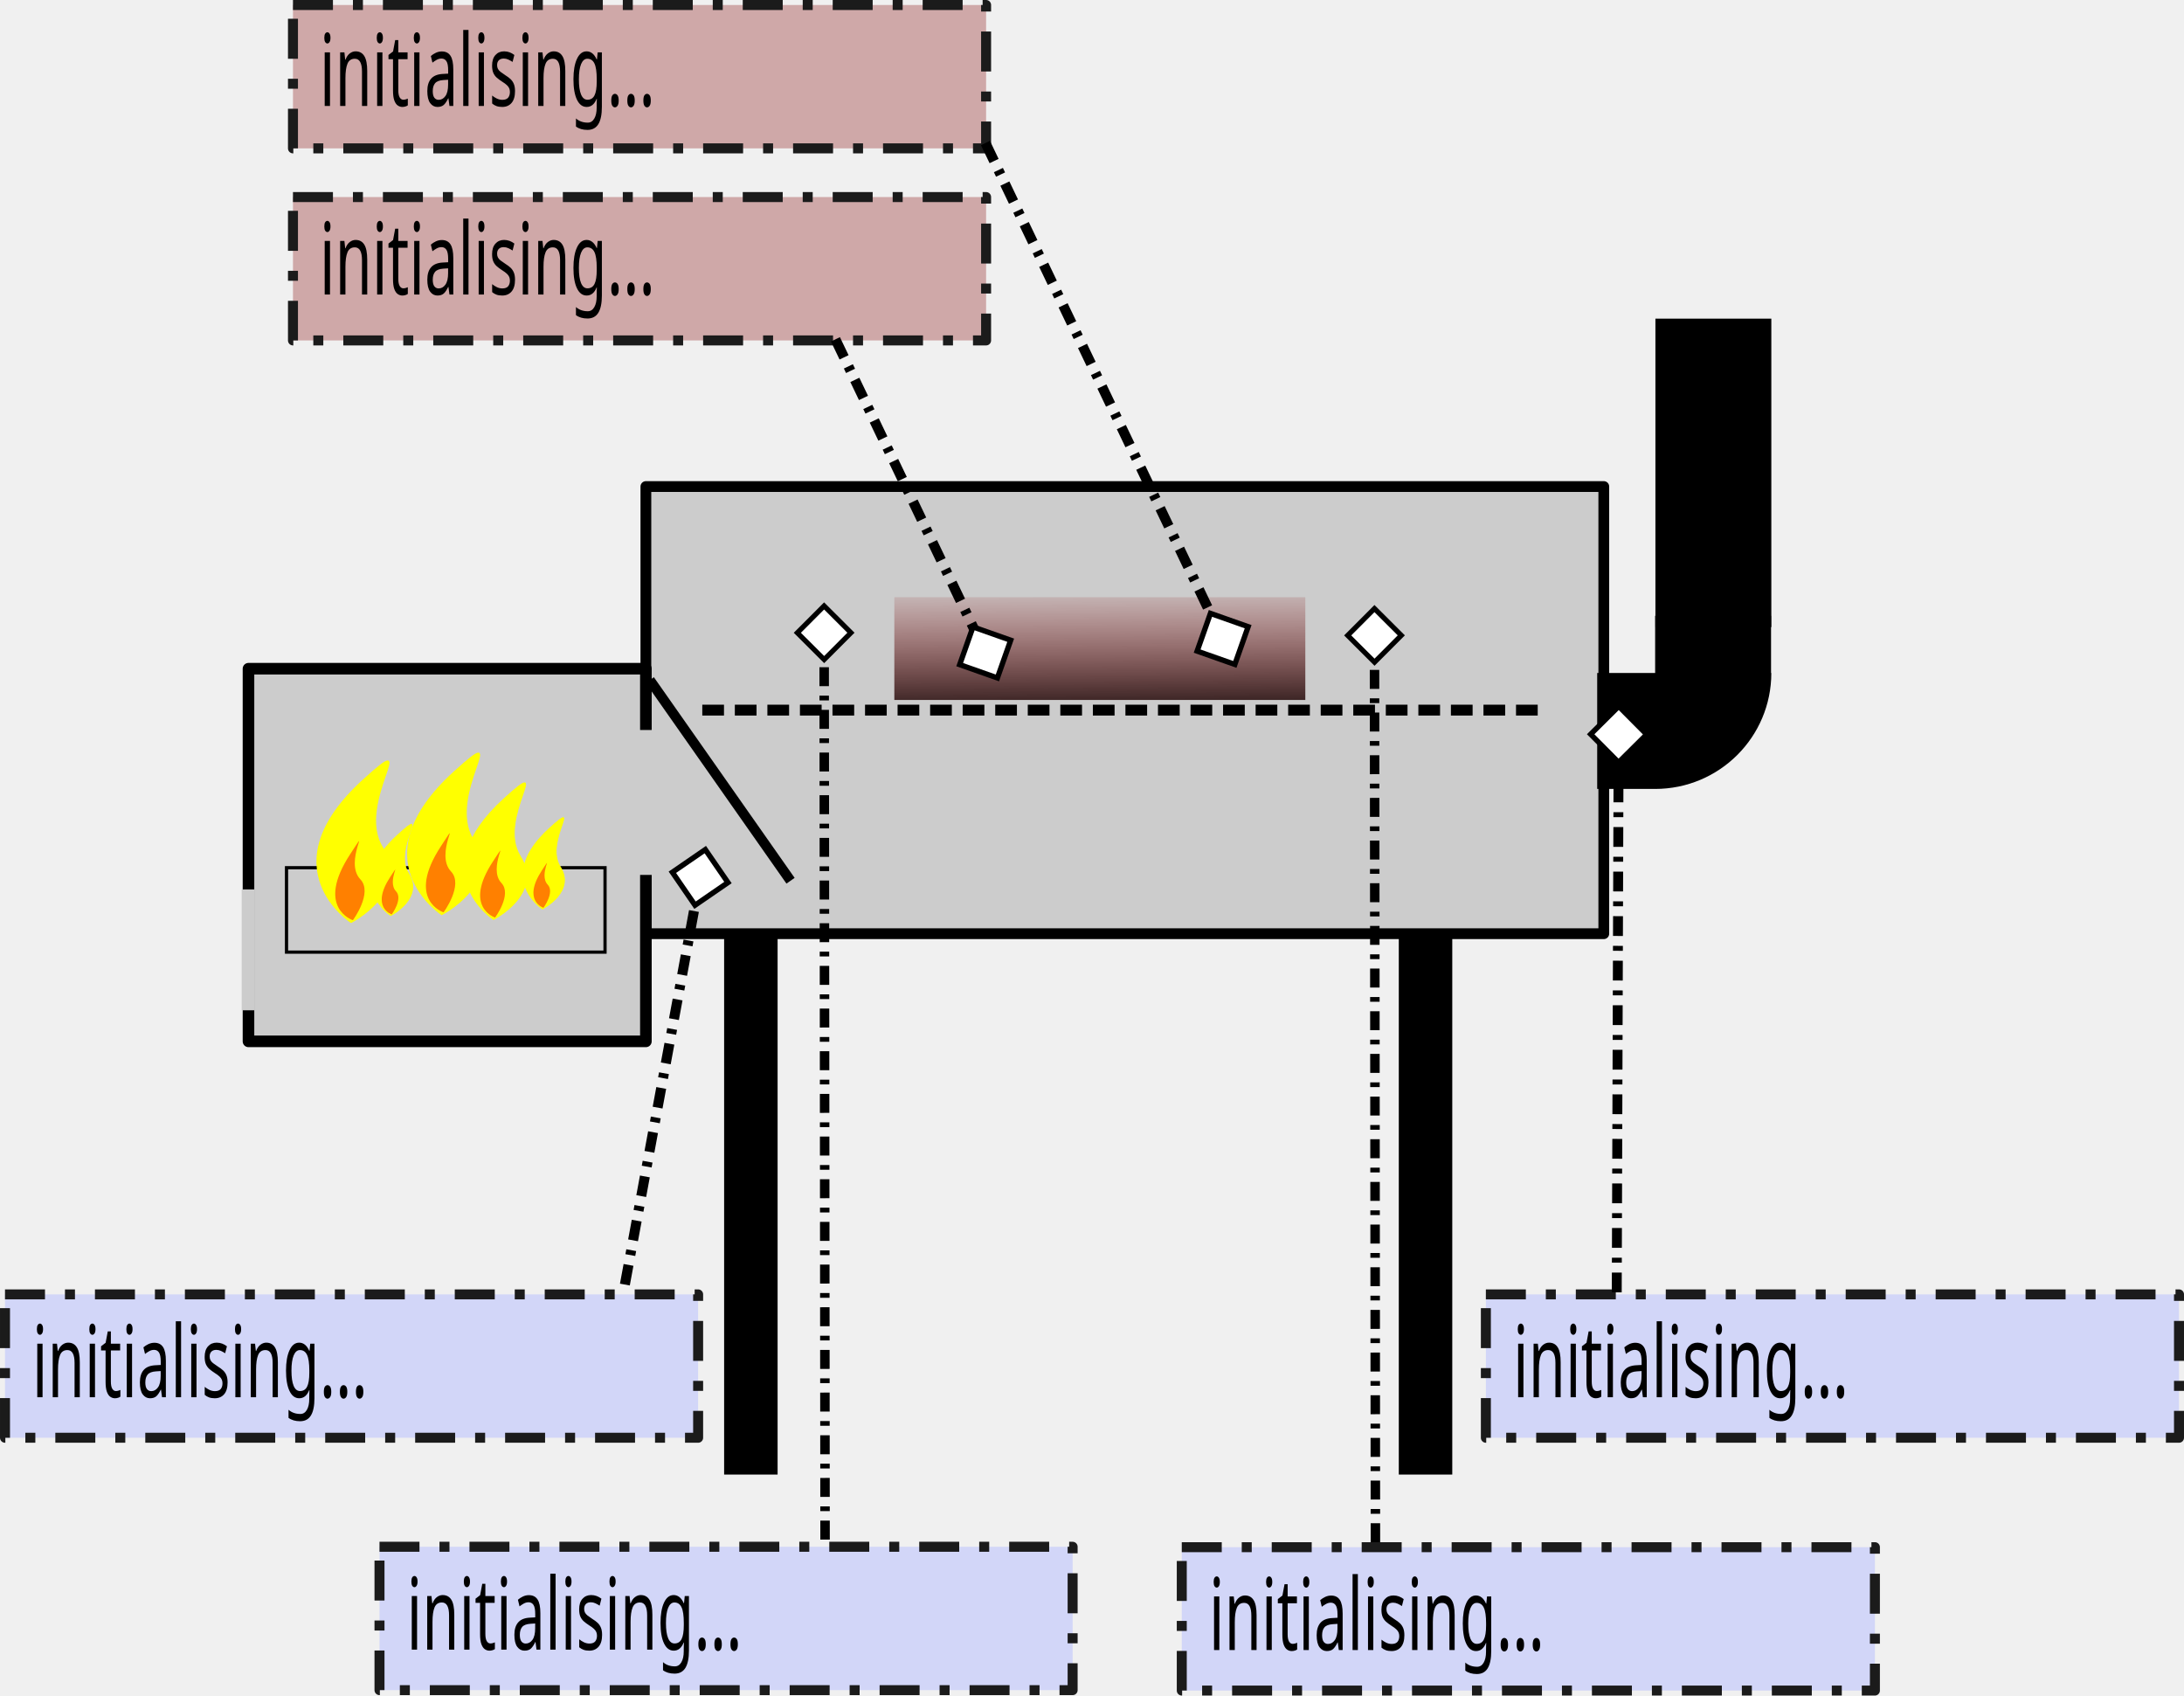
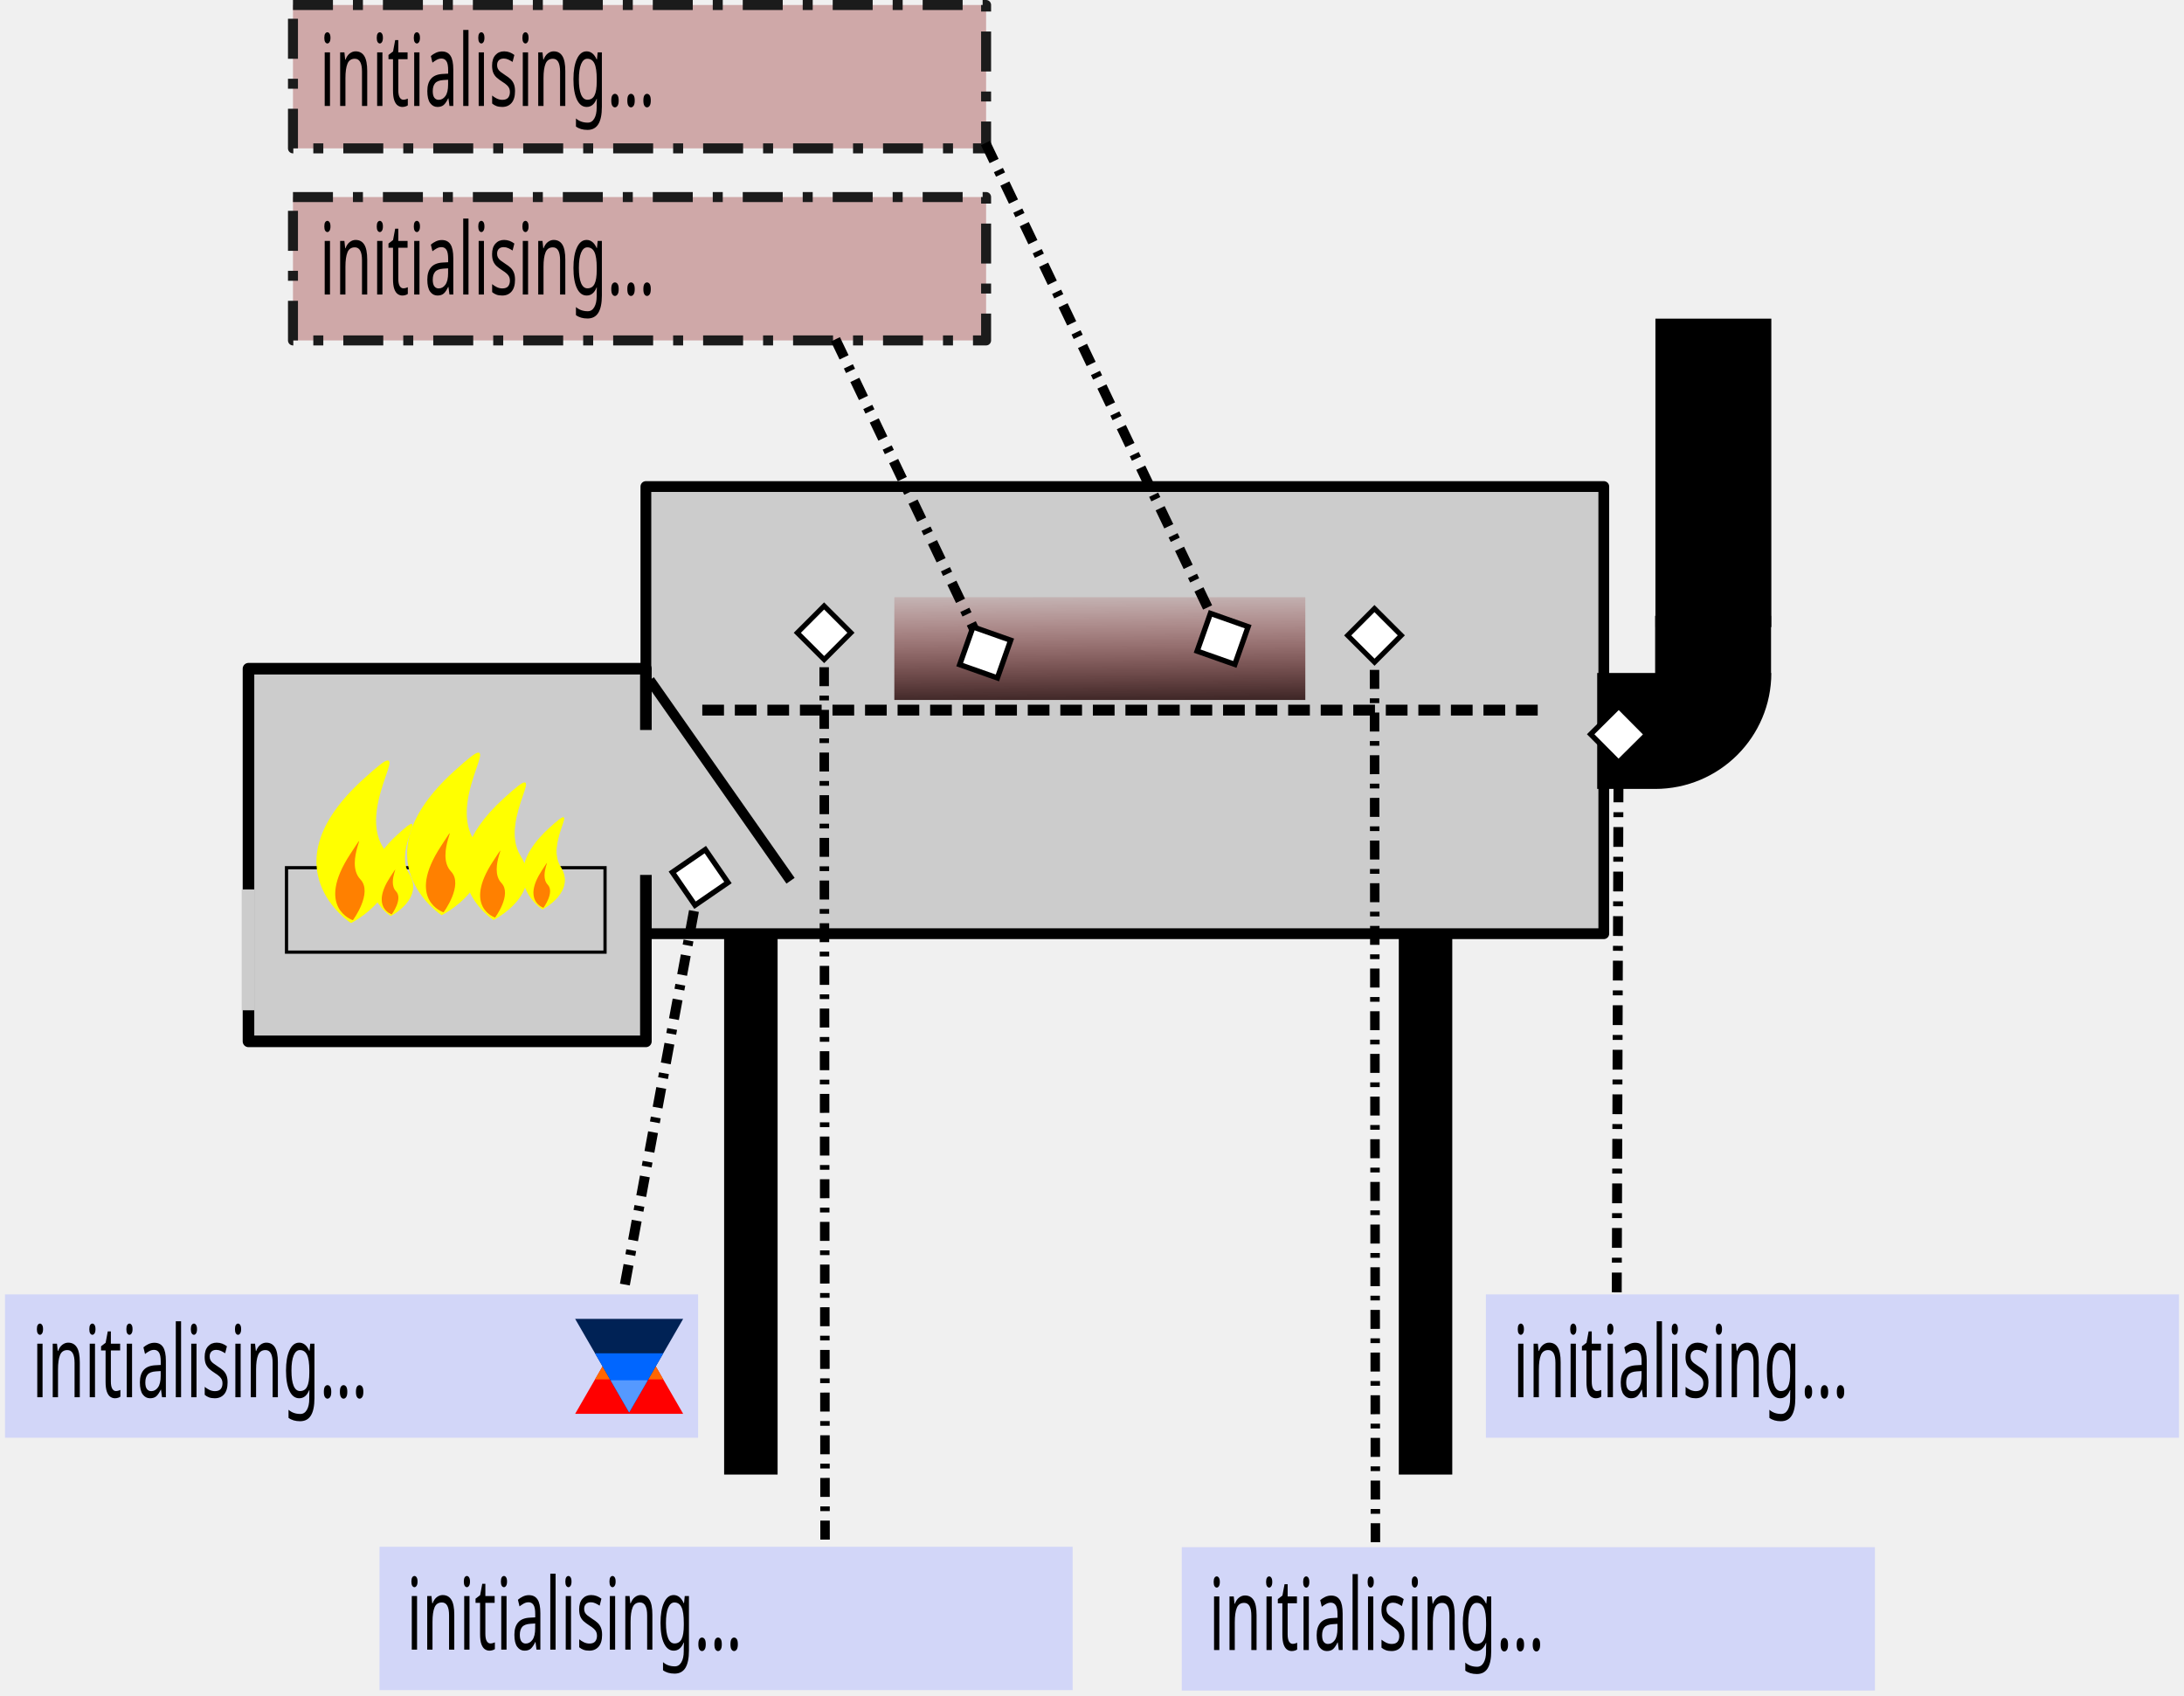
<svg xmlns="http://www.w3.org/2000/svg" xmlns:xlink="http://www.w3.org/1999/xlink" width="874.033" height="678.42" id="svg2" version="1.1">
  <defs id="defs4">
    <linearGradient id="linearGradient4293">
      <stop style="stop-color:#000000;stop-opacity:1;" offset="0" id="stop4295" />
      <stop style="stop-color:#980000;stop-opacity:0" offset="1" id="stop4297" />
    </linearGradient>
    <marker orient="auto" refY="0" refX="0" id="EmptyDiamondM" style="overflow:visible">
      <path id="path3927" d="M 0,-7.071 -7.071,0 0,7.071 7.071,0 0,-7.071 Z" style="fill:#ffffff;fill-rule:evenodd;stroke:#000000;stroke-width:1pt" transform="scale(0.4,0.4)" />
    </marker>
    <marker orient="auto" refY="0" refX="0" id="EmptyDiamondL" style="overflow:visible">
      <path id="path3924" d="M 0,-7.071 -7.071,0 0,7.071 7.071,0 0,-7.071 Z" style="fill:#ffffff;fill-rule:evenodd;stroke:#000000;stroke-width:1pt" transform="scale(0.8,0.8)" />
    </marker>
    <marker orient="auto" refY="0" refX="0" id="EmptyDiamondM-8" style="overflow:visible">
      <path id="path3927-4" d="M 0,-7.071 -7.071,0 0,7.071 7.071,0 0,-7.071 Z" style="fill:#ffffff;fill-rule:evenodd;stroke:#000000;stroke-width:1pt" transform="scale(0.4,0.4)" />
    </marker>
    <marker orient="auto" refY="0" refX="0" id="EmptyDiamondM-3" style="overflow:visible">
      <path id="path3927-8" d="M 0,-7.071 -7.071,0 0,7.071 7.071,0 0,-7.071 Z" style="fill:#ffffff;fill-rule:evenodd;stroke:#000000;stroke-width:1pt" transform="scale(0.4,0.4)" />
    </marker>
    <marker orient="auto" refY="0" refX="0" id="EmptyDiamondM-3-6" style="overflow:visible">
      <path id="path3927-8-1" d="M 0,-7.071 -7.071,0 0,7.071 7.071,0 0,-7.071 Z" style="fill:#ffffff;fill-rule:evenodd;stroke:#000000;stroke-width:1pt" transform="scale(0.4,0.4)" />
    </marker>
    <marker orient="auto" refY="0" refX="0" id="EmptyDiamondM-3-64" style="overflow:visible">
      <path id="path3927-8-8" d="M 0,-7.071 -7.071,0 0,7.071 7.071,0 0,-7.071 Z" style="fill:#ffffff;fill-rule:evenodd;stroke:#000000;stroke-width:1pt" transform="scale(0.4,0.4)" />
    </marker>
    <linearGradient xlink:href="#linearGradient4293" id="linearGradient4299" x1="77.7" y1="108.194" x2="77.026" y2="47.527" gradientUnits="userSpaceOnUse" gradientTransform="matrix(1.386364,0,0,1,300.1997,62.0368)" />
    <marker orient="auto" refY="0" refX="0" id="EmptyDiamondM-3-5" style="overflow:visible">
      <path id="path3927-8-6" d="M 0,-7.071 -7.071,0 0,7.071 7.071,0 0,-7.071 Z" style="fill:#ffffff;fill-rule:evenodd;stroke:#000000;stroke-width:1pt" transform="scale(0.4,0.4)" />
    </marker>
    <marker orient="auto" refY="0" refX="0" id="EmptyDiamondM-3-5-9" style="overflow:visible">
      <path id="path3927-8-6-5" d="M 0,-7.071 -7.071,0 0,7.071 7.071,0 0,-7.071 Z" style="fill:#ffffff;fill-rule:evenodd;stroke:#000000;stroke-width:1pt" transform="scale(0.4,0.4)" />
    </marker>
    <marker orient="auto" refY="0" refX="0" id="EmptyDiamondM-3-5-9-0" style="overflow:visible">
      <path id="path3927-8-6-5-4" d="M 0,-7.071 -7.071,0 0,7.071 7.071,0 0,-7.071 Z" style="fill:#ffffff;fill-rule:evenodd;stroke:#000000;stroke-width:1pt" transform="scale(0.4,0.4)" />
    </marker>
  </defs>
  <g id="layer1" transform="translate(24.78124,121.632)">
    <rect style="fill:#cccccc;stroke:#000000;stroke-width:4.31;stroke-linejoin:round;stroke-miterlimit:4;stroke-dasharray:none;stroke-opacity:1" id="smoke_chamber" width="383.353" height="178.92" x="233.702" y="73.04" />
    <rect style="fill:#cccccc;stroke:#000000;stroke-width:4.639;stroke-linejoin:round;stroke-miterlimit:4;stroke-dasharray:none;stroke-opacity:1" id="firebox" width="159.04" height="149.1" x="74.662" y="145.933" />
    <rect style="fill:#cccccc;stroke:none" id="firebox_exhaust" width="24.85" height="57.983" x="220.449" y="170.452" />
    <path style="fill:none;stroke:#000000;stroke-width:4;stroke-linecap:butt;stroke-linejoin:miter;stroke-miterlimit:4;stroke-dasharray:none;stroke-opacity:1" d="m 235.262,150.475 56.331,80.292" id="firebox_baffle" />
    <rect style="fill:#cccccc;stroke:none" id="firebox_intake" width="5.219" height="48.362" x="71.929" y="234.246" />
    <rect style="fill:#cccccc;stroke:#000000;stroke-width:1.286;stroke-opacity:1" id="firebox_tray" width="127.468" height="33.779" x="89.882" y="225.553" />
    <g id="flame_1" transform="matrix(0.9180834,0,0,0.9180834,-89.0745,87.68783)">
      <path id="path3789" d="m 262.582,170.584 c 0,0 -36.74,-23.812 5.393,-62.14 26.254,-23.882 -3.922,10.187 8.335,29.542 12.257,19.355 -13.728,32.598 -13.728,32.598 z" style="fill:#ffff00;fill-opacity:1;stroke:#ffff00;stroke-width:0.495px;stroke-linecap:butt;stroke-linejoin:miter;stroke-opacity:1" />
      <path id="path3789-6" d="m 263.382,169.617 c 0,0 -16.582,-5.325 -1.101,-28.889 9.646,-14.683 -3.007,3.342 4.353,11.079 5.592,5.878 -3.252,17.81 -3.252,17.81 z" style="fill:#ff8000;fill-opacity:1;stroke:none" />
    </g>
    <g transform="matrix(0.9180834,0,0,0.9180834,-125.36,90.82844)" id="flame_1-3">
      <path id="path3789-5" d="m 262.582,170.584 c 0,0 -36.74,-23.812 5.393,-62.14 26.254,-23.882 -3.922,10.187 8.335,29.542 12.257,19.355 -13.728,32.598 -13.728,32.598 z" style="fill:#ffff00;fill-opacity:1;stroke:#ffff00;stroke-width:0.495px;stroke-linecap:butt;stroke-linejoin:miter;stroke-opacity:1" />
      <path id="path3789-6-6" d="m 263.382,169.617 c 0,0 -16.582,-5.325 -1.101,-28.889 9.646,-14.683 -3.007,3.342 4.353,11.079 5.592,5.878 -3.252,17.81 -3.252,17.81 z" style="fill:#ff8000;fill-opacity:1;stroke:none" />
    </g>
    <g transform="matrix(0.7768827,0,0,0.7768827,-31.2624,113.7264)" id="flame_1-6">
      <path id="path3789-3" d="m 262.582,170.584 c 0,0 -36.74,-23.812 5.393,-62.14 26.254,-23.882 -3.922,10.187 8.335,29.542 12.257,19.355 -13.728,32.598 -13.728,32.598 z" style="fill:#ffff00;fill-opacity:1;stroke:#ffff00;stroke-width:0.495px;stroke-linecap:butt;stroke-linejoin:miter;stroke-opacity:1" />
      <path id="path3789-6-0" d="m 263.382,169.617 c 0,0 -16.582,-5.325 -1.101,-28.889 9.646,-14.683 -3.007,3.342 4.353,11.079 5.592,5.878 -3.252,17.81 -3.252,17.81 z" style="fill:#ff8000;fill-opacity:1;stroke:none" />
    </g>
    <path style="fill:#000000;fill-opacity:1;stroke:none" d="m 637.603,124.779 0,22.867 -23.193,0 0,46.387 23.193,0 c 25.683,0 46.495,-20.768 46.495,-46.387 l -0.109,0 0,-22.867 -46.387,0 z" id="rect3850" />
    <rect style="fill:#000000;fill-opacity:1;stroke:none" id="rect3865" width="46.387" height="123.422" x="637.712" y="5.862" />
    <path style="fill:none;stroke:#000000;stroke-width:4.342;stroke-linecap:butt;stroke-linejoin:miter;stroke-miterlimit:4;stroke-dasharray:8.684, 4.342;stroke-dashoffset:0;stroke-opacity:1" d="m 256.273,162.5 338.211,0" id="path3887" />
    <g id="flame_1-8" transform="matrix(0.5206321,0,0,0.5206321,-5.131409,155.9317)">
      <path id="path3789-65" d="m 262.582,170.584 c 0,0 -36.74,-23.812 5.393,-62.14 26.254,-23.882 -3.922,10.187 8.335,29.542 12.257,19.355 -13.728,32.598 -13.728,32.598 z" style="fill:#ffff00;fill-opacity:1;stroke:#ffff00;stroke-width:0.495px;stroke-linecap:butt;stroke-linejoin:miter;stroke-opacity:1" />
      <path id="path3789-6-60" d="m 263.382,169.617 c 0,0 -16.582,-5.325 -1.101,-28.889 9.646,-14.683 -3.007,3.342 4.353,11.079 5.592,5.878 -3.252,17.81 -3.252,17.81 z" style="fill:#ff8000;fill-opacity:1;stroke:none" />
    </g>
    <g id="flame_1-8-8" transform="matrix(0.5206321,0,0,0.5206321,55.58288,153.2863)">
      <path id="path3789-65-1" d="m 262.582,170.584 c 0,0 -36.74,-23.812 5.393,-62.14 26.254,-23.882 -3.922,10.187 8.335,29.542 12.257,19.355 -13.728,32.598 -13.728,32.598 z" style="fill:#ffff00;fill-opacity:1;stroke:#ffff00;stroke-width:0.495px;stroke-linecap:butt;stroke-linejoin:miter;stroke-opacity:1" />
      <path id="path3789-6-60-9" d="m 263.382,169.617 c 0,0 -16.582,-5.325 -1.101,-28.889 9.646,-14.683 -3.007,3.342 4.353,11.079 5.592,5.878 -3.252,17.81 -3.252,17.81 z" style="fill:#ff8000;fill-opacity:1;stroke:none" />
    </g>
    <path style="fill:none;stroke:#000000;stroke-width:21.4;stroke-linecap:butt;stroke-linejoin:miter;stroke-miterlimit:4;stroke-dasharray:none;stroke-opacity:1" d="m 275.714,252.648 0,215.714" id="path3784" />
    <path style="fill:none;stroke:#000000;stroke-width:21.4;stroke-linecap:butt;stroke-linejoin:miter;stroke-miterlimit:4;stroke-dasharray:none;stroke-opacity:1" d="m 545.714,252.648 0,215.714" id="path3784-0" />
-     <rect style="opacity:0.885;fill:#cfd3f9;fill-opacity:1;stroke:#000000;stroke-width:4;stroke-linejoin:round;stroke-miterlimit:4;stroke-dasharray:16, 8, 4, 8;stroke-dashoffset:0;stroke-opacity:1" id="rect3014" width="277.39" height="57.364" x="-22.781" y="396.272" />
+     <rect style="opacity:0.885;fill:#cfd3f9;fill-opacity:1;stroke:none;stroke-width:4;stroke-linejoin:round;stroke-miterlimit:4;stroke-dasharray:16, 8, 4, 8;stroke-dashoffset:0;stroke-opacity:1" id="rect3014" width="277.39" height="57.364" x="-22.781" y="396.272" />
    <text xml:space="preserve" style="font-style:normal;font-weight:normal;font-size:30.956px;line-height:125%;font-family:Sans;letter-spacing:0px;word-spacing:0px;fill:#000000;fill-opacity:1;stroke:none" x="-15.371" y="338.53" id="inlet_temp" transform="scale(0.773903,1.292152)">
      <tspan id="tspan3806" x="-15.371" y="338.53">initialising...</tspan>
    </text>
    <text xml:space="preserve" style="font-style:normal;font-weight:normal;font-size:40px;line-height:125%;font-family:Sans;letter-spacing:0px;word-spacing:0px;fill:#000000;fill-opacity:1;stroke:none" x="258.571" y="639.505" id="text3808">
      <tspan id="tspan3810" x="258.571" y="639.505" />
    </text>
    <path style="fill:none;stroke:#000000;stroke-width:4;stroke-linecap:butt;stroke-linejoin:miter;stroke-miterlimit:4;stroke-dasharray:8, 4, 2, 4;stroke-dashoffset:0;stroke-opacity:1;marker-end:url(#EmptyDiamondM)" d="M 225.293,392.343 255.424,229.432" id="path3812" />
-     <rect style="opacity:0.885;fill:#cfd3f9;fill-opacity:1;stroke:#000000;stroke-width:4;stroke-linejoin:round;stroke-miterlimit:4;stroke-dasharray:16, 8, 4, 8;stroke-dashoffset:0;stroke-opacity:1" id="rect3014-1" width="277.39" height="57.364" x="569.861" y="396.272" />
+     <rect style="opacity:0.885;fill:#cfd3f9;fill-opacity:1;stroke:none;stroke-width:4;stroke-linejoin:round;stroke-miterlimit:4;stroke-dasharray:16, 8, 4, 8;stroke-dashoffset:0;stroke-opacity:1" id="rect3014-1" width="277.39" height="57.364" x="569.861" y="396.272" />
    <text xml:space="preserve" style="font-style:normal;font-weight:normal;font-size:30.956px;line-height:125%;font-family:Sans;letter-spacing:0px;word-spacing:0px;fill:#000000;fill-opacity:1;stroke:none" x="750.413" y="338.531" id="exhaust_temp" transform="scale(0.773903,1.292152)">
      <tspan id="tspan3806-2" x="750.413" y="338.531">initialising...</tspan>
    </text>
    <path style="fill:none;stroke:#000000;stroke-width:3.961;stroke-linecap:butt;stroke-linejoin:miter;stroke-miterlimit:4;stroke-dasharray:7.922, 3.961, 1.981, 3.961;stroke-dashoffset:0;stroke-opacity:1;marker-end:url(#EmptyDiamondM-8)" d="M 622.24,395.462 622.999,172.189" id="path3812-9" />
-     <rect style="opacity:0.885;fill:#cfd3f9;fill-opacity:1;stroke:#000000;stroke-width:4;stroke-linejoin:round;stroke-miterlimit:4;stroke-dasharray:16, 8, 4, 8;stroke-dashoffset:0;stroke-opacity:1" id="rect3014-3" width="277.39" height="57.364" x="127.093" y="497.259" />
+     <rect style="opacity:0.885;fill:#cfd3f9;fill-opacity:1;stroke:none;stroke-width:4;stroke-linejoin:round;stroke-miterlimit:4;stroke-dasharray:16, 8, 4, 8;stroke-dashoffset:0;stroke-opacity:1" id="rect3014-3" width="277.39" height="57.364" x="127.093" y="497.259" />
    <text xml:space="preserve" style="font-style:normal;font-weight:normal;font-size:30.956px;line-height:125%;font-family:Sans;letter-spacing:0px;word-spacing:0px;fill:#000000;fill-opacity:1;stroke:none" x="178.289" y="416.685" id="chamber_temp_1" transform="scale(0.773903,1.292152)">
      <tspan id="tspan3806-27" x="178.289" y="416.685">initialising...</tspan>
    </text>
    <path style="fill:none;stroke:#000000;stroke-width:3.794;stroke-linecap:butt;stroke-linejoin:miter;stroke-miterlimit:4;stroke-dasharray:7.588, 3.794, 1.897, 3.794;stroke-dashoffset:0;stroke-opacity:1;marker-end:url(#EmptyDiamondM-3)" d="M 305.409,494.377 305.036,131.544" id="path3812-2" />
-     <rect style="opacity:0.885;fill:#cfd3f9;fill-opacity:1;stroke:#000000;stroke-width:4;stroke-linejoin:round;stroke-miterlimit:4;stroke-dasharray:16, 8, 4, 8;stroke-dashoffset:0;stroke-opacity:1" id="rect3014-3-3" width="277.39" height="57.364" x="448.162" y="497.424" />
+     <rect style="opacity:0.885;fill:#cfd3f9;fill-opacity:1;stroke:none;stroke-width:4;stroke-linejoin:round;stroke-miterlimit:4;stroke-dasharray:16, 8, 4, 8;stroke-dashoffset:0;stroke-opacity:1" id="rect3014-3-3" width="277.39" height="57.364" x="448.162" y="497.424" />
    <text xml:space="preserve" style="font-style:normal;font-weight:normal;font-size:30.956px;line-height:125%;font-family:Sans;letter-spacing:0px;word-spacing:0px;fill:#000000;fill-opacity:1;stroke:none" x="593.159" y="416.812" id="chamber_temp_2" transform="scale(0.773903,1.292152)">
      <tspan id="tspan3806-27-7" x="593.159" y="416.812">initialising...</tspan>
    </text>
    <path style="fill:none;stroke:#000000;stroke-width:3.794;stroke-linecap:butt;stroke-linejoin:miter;stroke-miterlimit:4;stroke-dasharray:7.587, 3.794, 1.897, 3.794;stroke-dashoffset:0;stroke-opacity:1;marker-end:url(#EmptyDiamondM-3-64)" d="M 525.661,495.432 525.288,132.6" id="path3812-2-5" />
    <rect style="fill:url(#linearGradient4299);fill-opacity:1;stroke:none;stroke-width:4;stroke-miterlimit:4;stroke-dasharray:8, 4, 2, 4;stroke-dashoffset:0;stroke-opacity:1" id="rect4291" width="164.473" height="41.118" x="333.129" y="117.316" />
    <path style="fill:none;stroke:#000000;stroke-width:4;stroke-linecap:butt;stroke-linejoin:miter;stroke-miterlimit:4;stroke-dasharray:8, 4, 2, 4;stroke-dashoffset:0;stroke-opacity:1;marker-end:url(#EmptyDiamondM-3-5-9)" d="M 369.597,-64.417 464.517,134.004" id="path3812-2-4-1" />
    <rect style="opacity:0.885;fill:#cb9f9f;fill-opacity:1;stroke:#000000;stroke-width:4;stroke-linejoin:round;stroke-miterlimit:4;stroke-dasharray:16, 8, 4, 8;stroke-dashoffset:0;stroke-opacity:1" id="rect3014-1-4" width="277.39" height="57.364" x="92.463" y="-42.788" />
    <rect style="opacity:0.885;fill:#cb9f9f;fill-opacity:1;stroke:#000000;stroke-width:4;stroke-linejoin:round;stroke-miterlimit:4;stroke-dasharray:16, 8, 4, 8;stroke-dashoffset:0;stroke-opacity:1" id="rect3014-1-5" width="277.39" height="57.364" x="92.463" y="-119.632" />
    <path style="fill:none;stroke:#000000;stroke-width:4;stroke-linecap:butt;stroke-linejoin:miter;stroke-miterlimit:4;stroke-dasharray:8, 4, 2, 4;stroke-dashoffset:0;stroke-opacity:1;marker-end:url(#EmptyDiamondM-3-5-9-0)" d="M 309.558,14.131 369.492,139.415" id="path3812-2-4-1-4" />
    <text xml:space="preserve" style="font-style:normal;font-weight:normal;font-size:30.956px;line-height:125%;font-family:Sans;letter-spacing:0px;word-spacing:0px;fill:#000000;fill-opacity:1;stroke:none" x="133.26" y="-61.325" id="food_temp_1" transform="scale(0.773903,1.292152)">
      <tspan id="tspan3806-2-0" x="133.26" y="-61.325">initialising...</tspan>
    </text>
    <text xml:space="preserve" style="font-style:normal;font-weight:normal;font-size:30.956px;line-height:125%;font-family:Sans;letter-spacing:0px;word-spacing:0px;fill:#000000;fill-opacity:1;stroke:none" x="133.26" y="-2.932" id="food_temp_2" transform="scale(0.773903,1.292152)">
      <tspan id="tspan3806-2-0-1" x="133.26" y="-2.932">initialising...</tspan>
    </text>
+     <path style="fill:#ff0000;fill-opacity:1;fill-rule:nonzero;stroke:none;stroke-width:0.2;stroke-linejoin:round;stroke-miterlimit:4;stroke-dasharray:none;stroke-dashoffset:0;stroke-opacity:1" id="inlet_temp_change_large" d="m 248.616,444.062 -43.222,0 21.611,-37.432 z" />
+     <path style="fill:#ff6600;fill-opacity:1;fill-rule:nonzero;stroke:none;stroke-width:0.2;stroke-linejoin:round;stroke-miterlimit:4;stroke-dasharray:none;stroke-dashoffset:0;stroke-opacity:1" id="inlet_temp_change_medium" d="m 240.66,430.281 -27.31,0 13.655,-23.651 z" />
+     <path style="fill:#ffd42a;fill-opacity:1;fill-rule:nonzero;stroke:none;stroke-width:0.2;stroke-linejoin:round;stroke-miterlimit:4;stroke-dasharray:none;stroke-dashoffset:0;stroke-opacity:1" id="inlet_temp_change_small" d="m 234.427,419.485 -14.843,0 7.421,-12.854 z" />
+     <path style="fill:#002255;fill-opacity:1;fill-rule:nonzero;stroke:none;stroke-width:0.2;stroke-linejoin:round;stroke-miterlimit:4;stroke-dasharray:none;stroke-dashoffset:0;stroke-opacity:1" id="inlet_temp_neg_change_large" d="m 248.616,-406.073 -43.222,0 21.611,-37.432 z" transform="scale(1,-1)" />
+     <path style="fill:#0066ff;fill-opacity:1;fill-rule:nonzero;stroke:none;stroke-width:0.2;stroke-linejoin:round;stroke-miterlimit:4;stroke-dasharray:none;stroke-dashoffset:0;stroke-opacity:1" id="inlet_temp_neg_change_medium" d="m 240.66,-419.853 -27.31,0 13.655,-23.651 z" transform="scale(1,-1)" />
+     <path style="fill:#5599ff;fill-opacity:1;fill-rule:nonzero;stroke:none;stroke-width:0.2;stroke-linejoin:round;stroke-miterlimit:4;stroke-dasharray:none;stroke-dashoffset:0;stroke-opacity:1" id="inlet_temp_neg_change_small" d="m 234.427,-430.65 -14.843,0 7.421,-12.854 z" transform="scale(1,-1)" />
  </g>
</svg>
